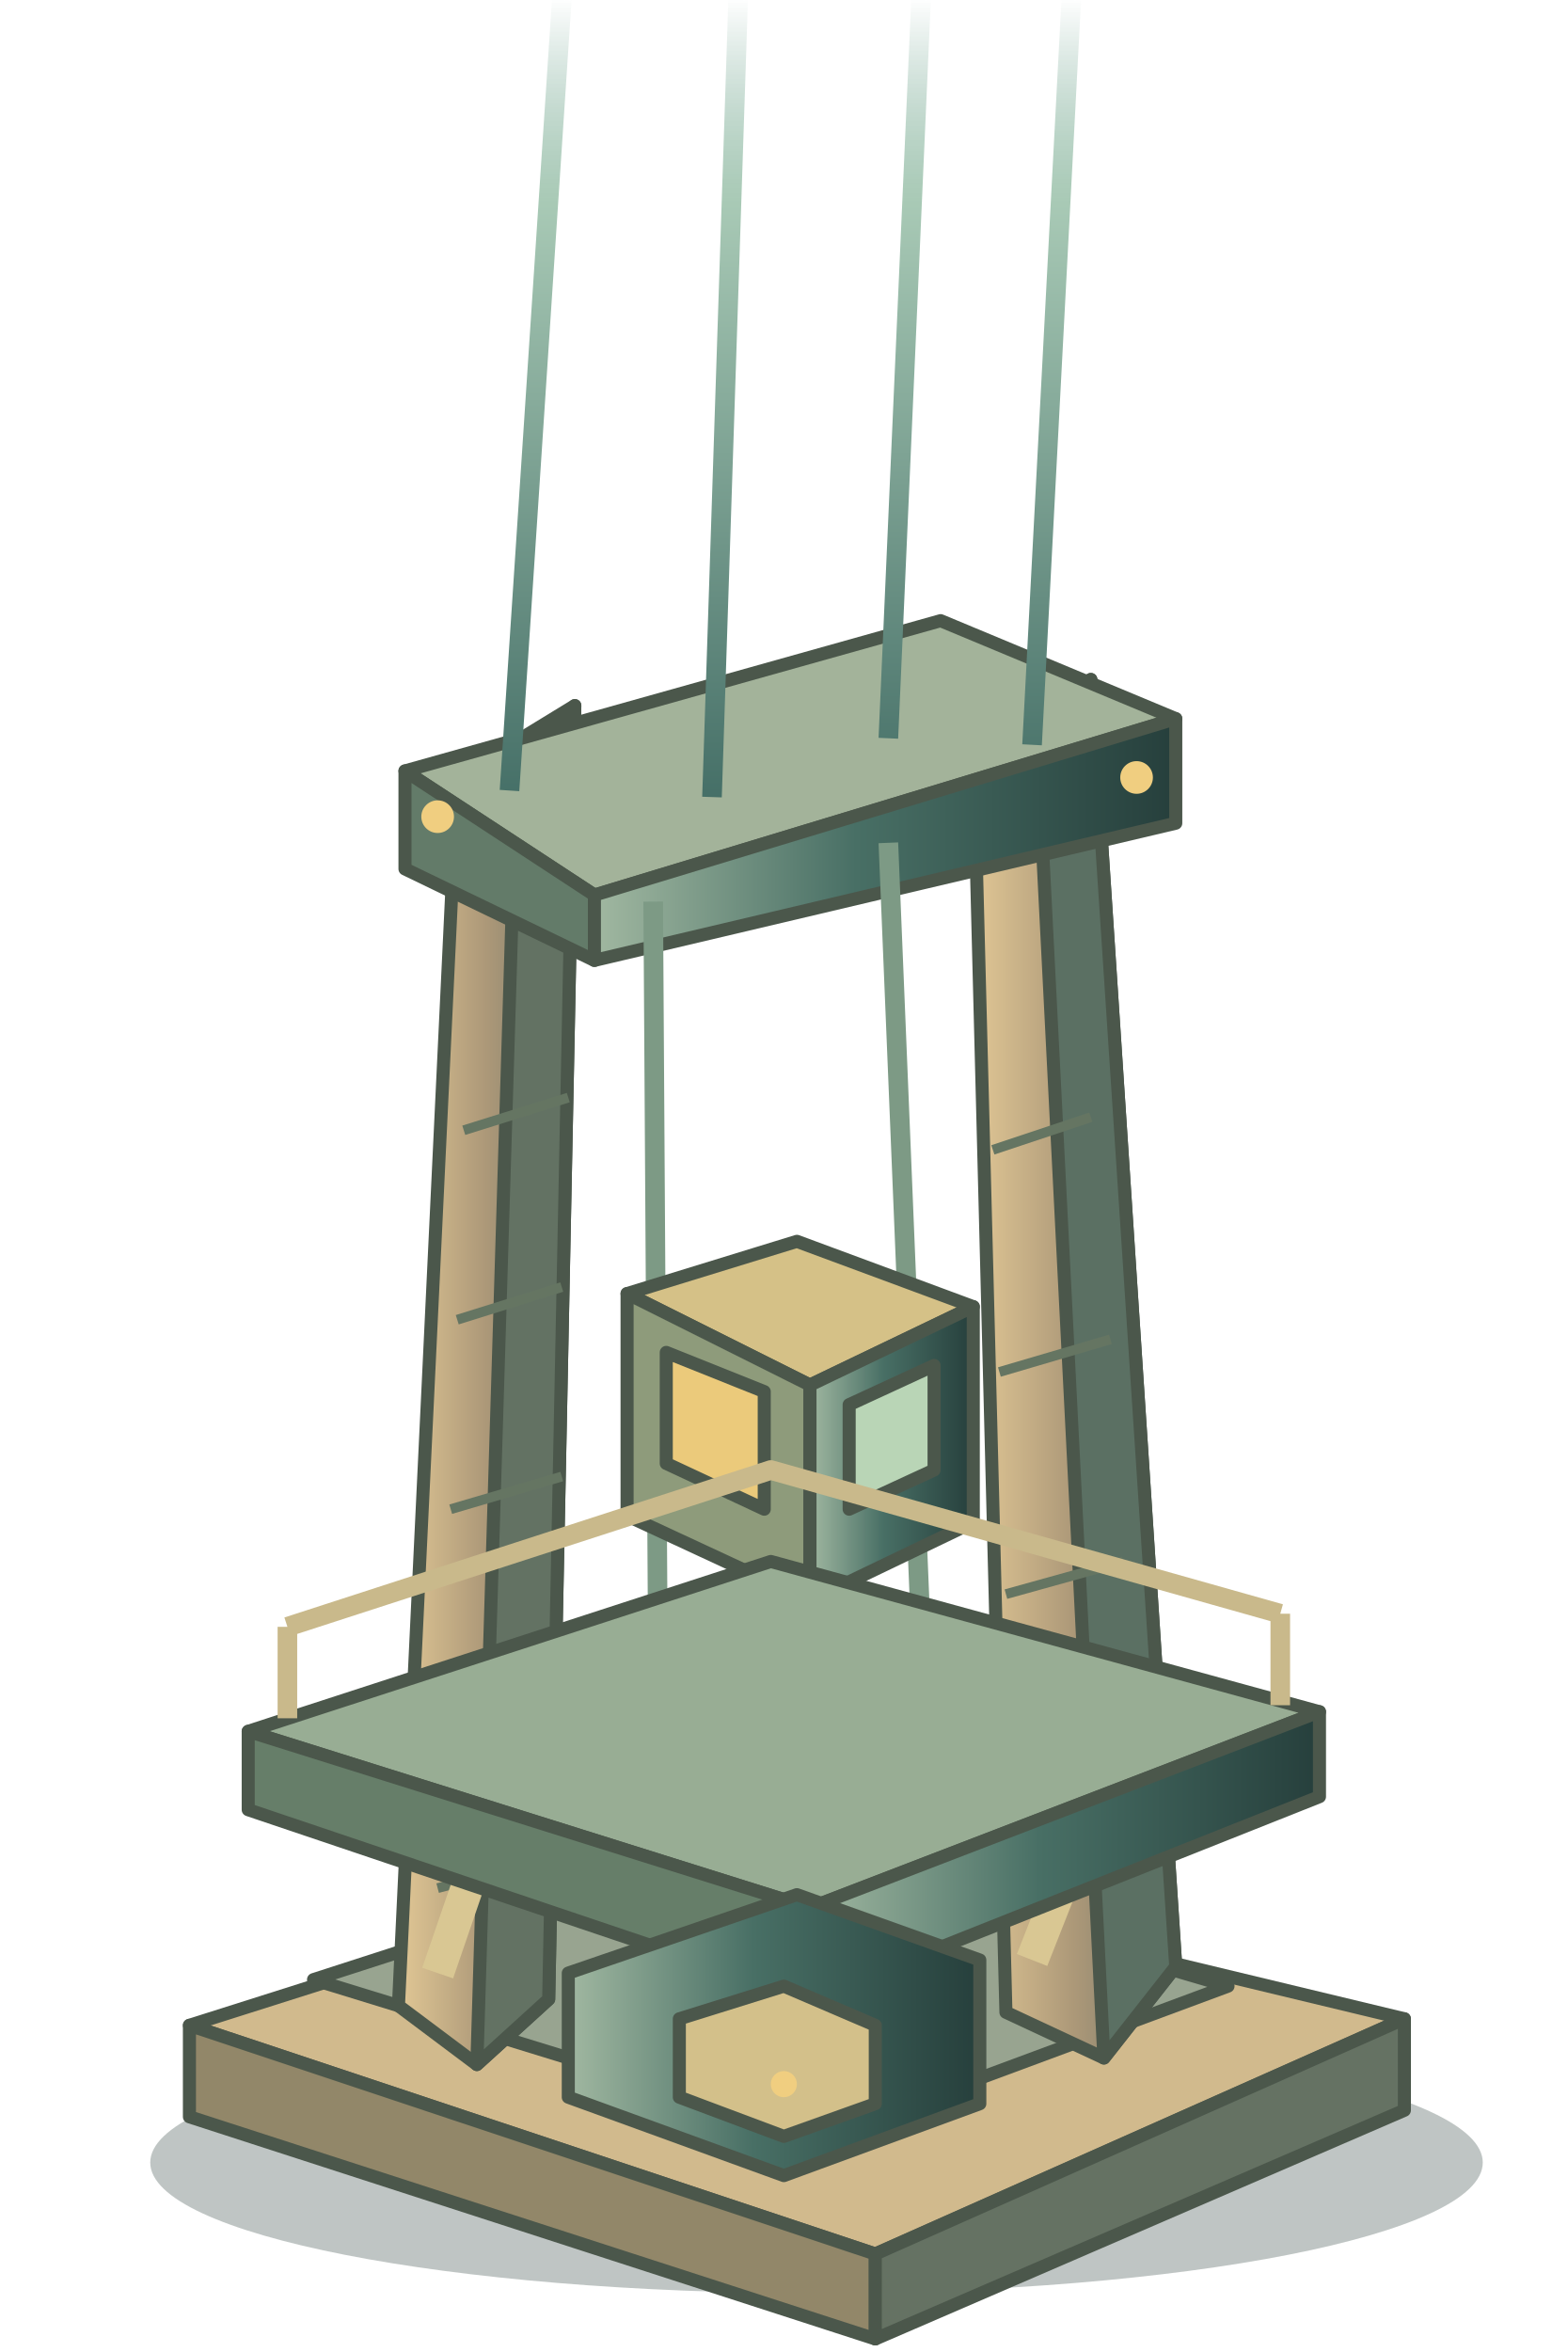
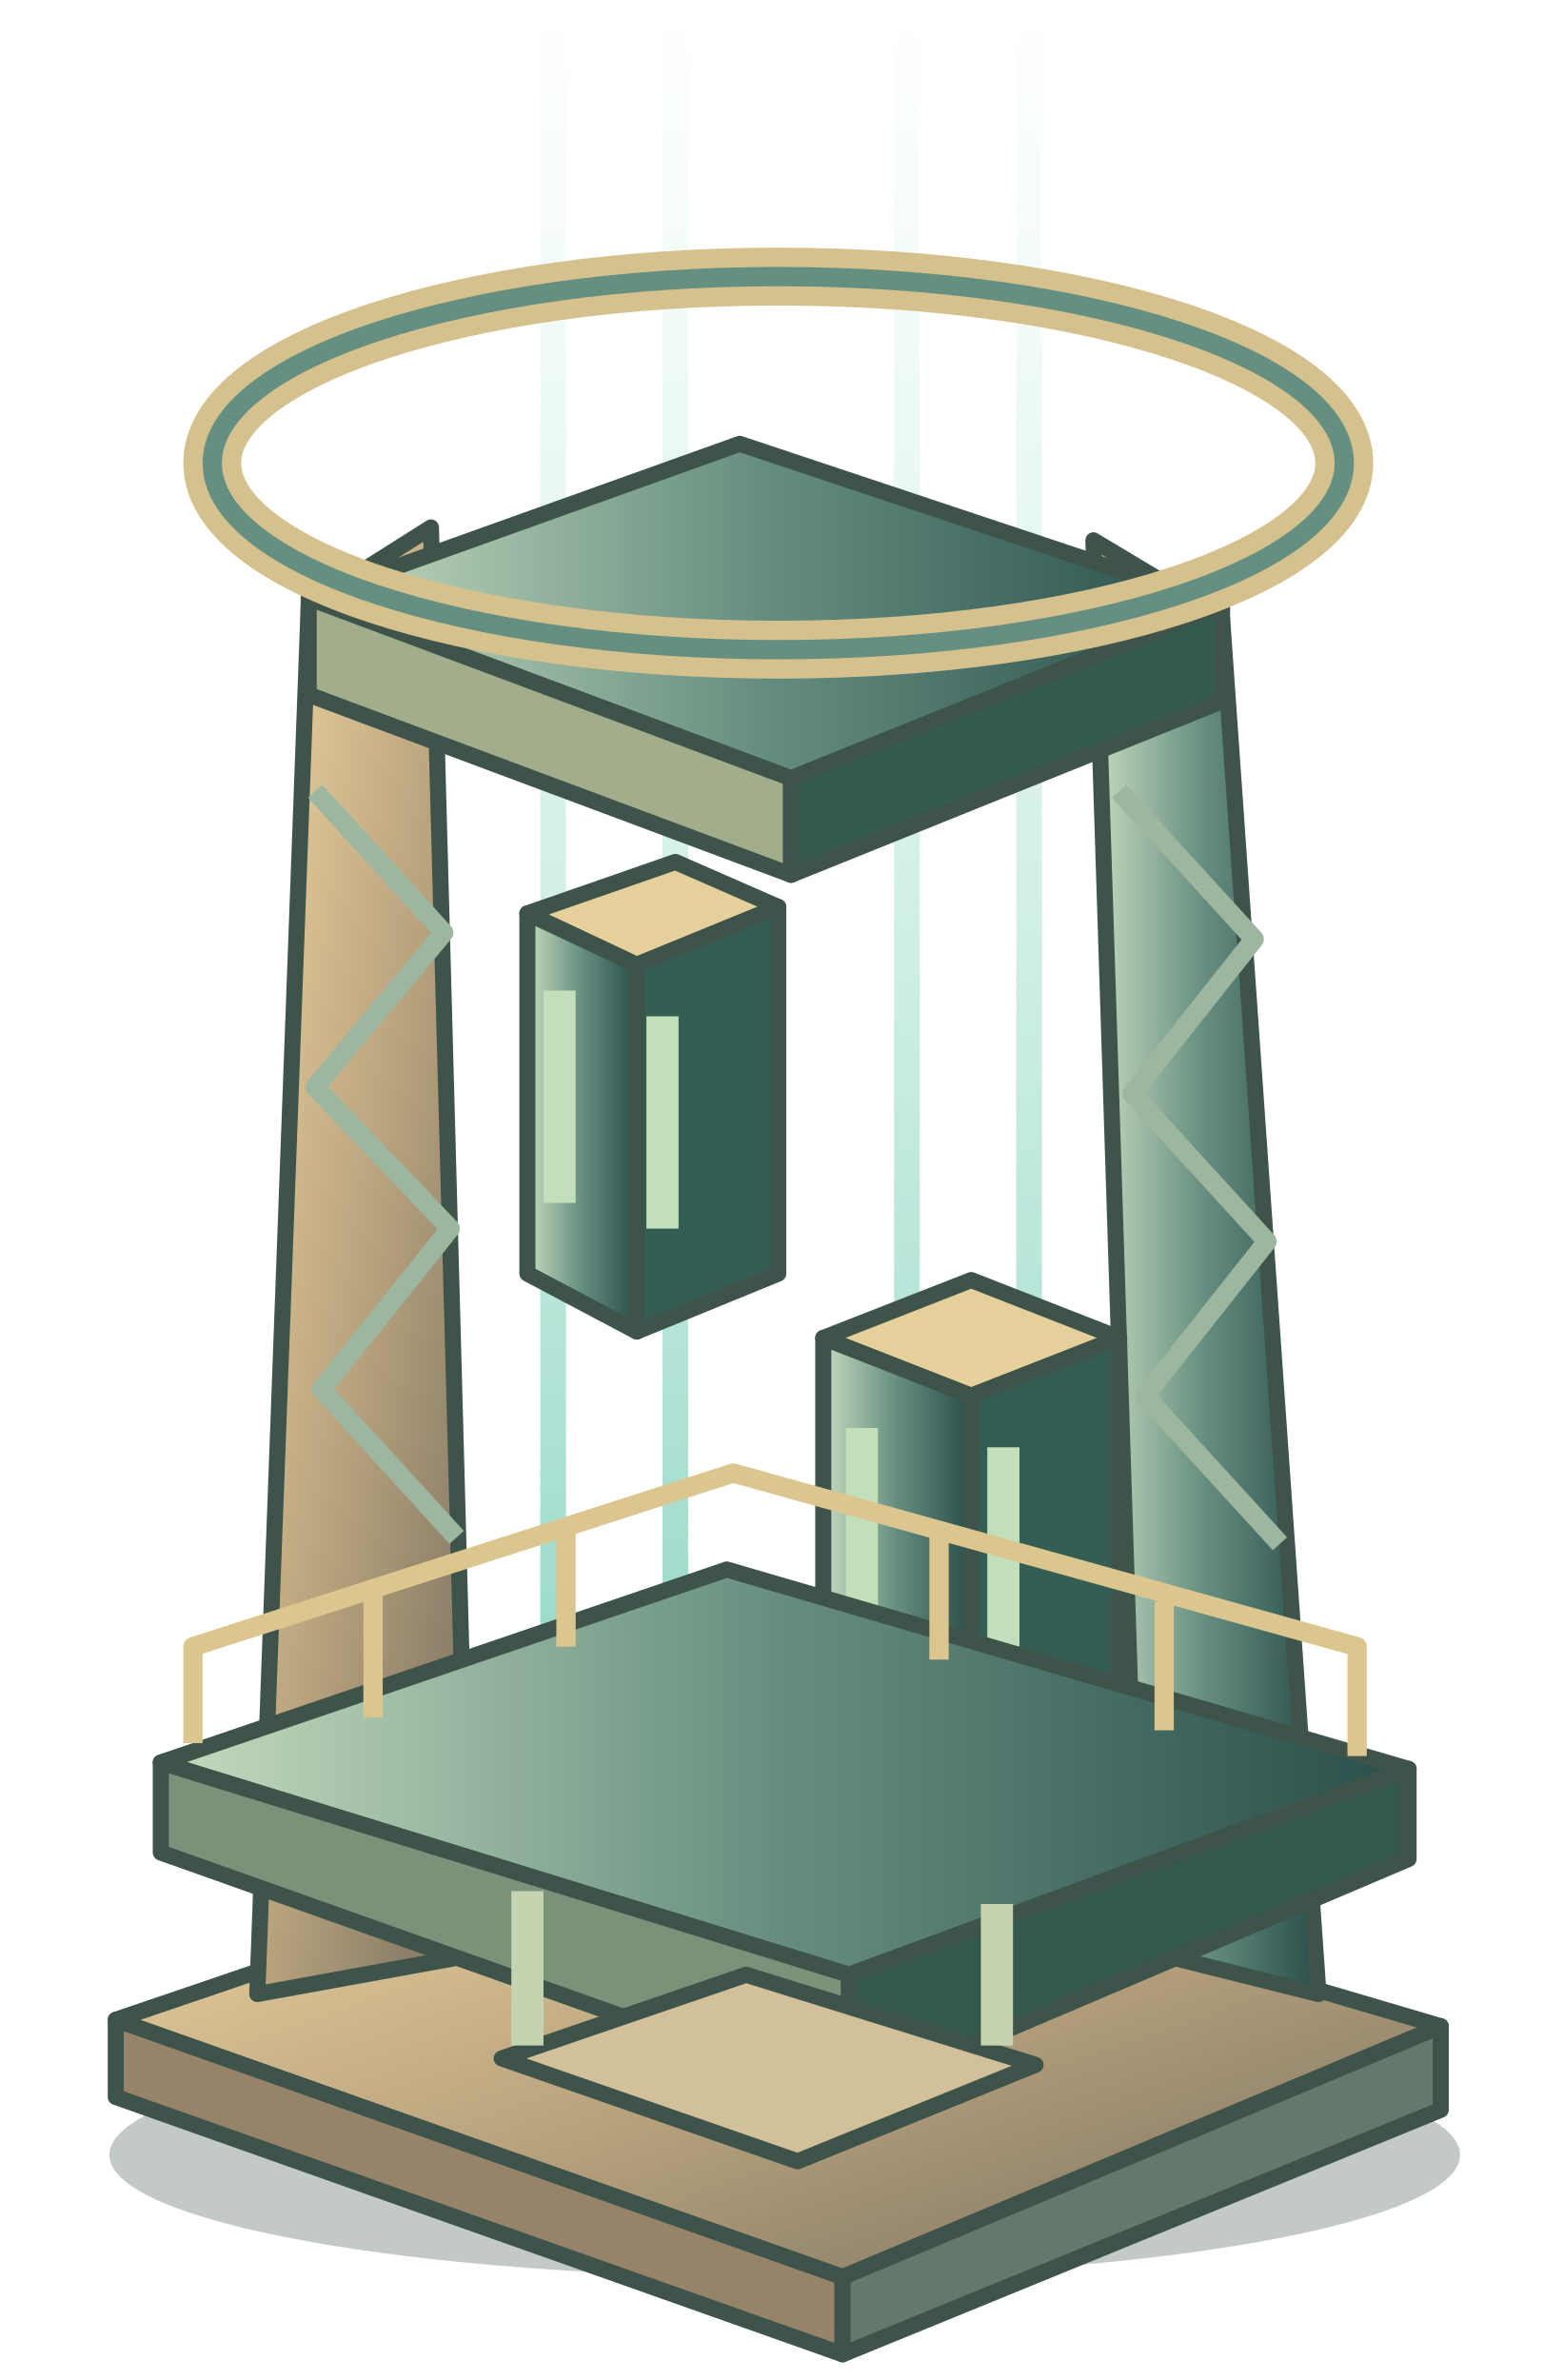
- <svg xmlns="http://www.w3.org/2000/svg" viewBox="0 0 240 360">
+ <svg xmlns="http://www.w3.org/2000/svg" viewBox="0 0 240 370">
  <defs>
-     <linearGradient id="stone">
-       <stop stop-color="#e1c795" />
-       <stop offset=".5" stop-color="#ac9878" />
-       <stop offset="1" stop-color="#6e756a" />
+     <linearGradient id="stone" x2="1" y2="1">
+       <stop stop-color="#f0d6a3" />
+       <stop offset=".5" stop-color="#baa47e" />
+       <stop offset="1" stop-color="#776f60" />
    </linearGradient>
    <linearGradient id="metal">
-       <stop stop-color="#a1b8a1" />
-       <stop offset=".45" stop-color="#486f65" />
-       <stop offset="1" stop-color="#263f3c" />
+       <stop stop-color="#c5dbbf" />
+       <stop offset=".5" stop-color="#658d7f" />
+       <stop offset="1" stop-color="#294f4a" />
    </linearGradient>
-     <linearGradient id="cable" x2="0" y2="1">
-       <stop stop-color="#7eac9c" stop-opacity="0" />
-       <stop offset=".25" stop-color="#a9cab6" />
-       <stop offset="1" stop-color="#456f67" />
+     <linearGradient id="sky" x2="0" y2="1">
+       <stop stop-color="#b5ebda" stop-opacity="0" />
+       <stop offset="1" stop-color="#84d0bc" />
    </linearGradient>
  </defs>
-   <ellipse cx="125" cy="331" rx="102" ry="20" fill="#293e38" opacity=".3" />
-   <g stroke="#4b574b" stroke-width="2" stroke-linejoin="round">
-     <path d="M29 310 111 284 215 309 134 345Z" fill="#d1ba8d" />
-     <path d="M29 310V324L134 358V345Z" fill="#928769" />
-     <path d="M134 345 215 309V323L134 358Z" fill="#657263" />
-     <path d="M48 303 113 282 188 304 126 327Z" fill="#98a490" />
-     <path d="M61 307 70 119 88 108 84 306 73 316Z" fill="url(#stone)" />
-     <path d="M73 316 84 306 88 108 79 120Z" fill="#637263" />
-     <path d="M154 308 149 114 167 104 180 301 169 315Z" fill="url(#stone)" />
-     <path d="M169 315 180 301 167 104 159 118Z" fill="#5b7063" />
-     <path d="M62 118 144 95 180 110 91 137Z" fill="#a3b39a" />
-     <path d="M62 118V133L91 147V137Z" fill="#637b69" />
-     <path d="M91 137 180 110V126L91 147Z" fill="url(#metal)" />
-     <path d="M100 138 101 298M136 129 143 299" fill="none" stroke="#7d9a85" stroke-width="3" />
-     <path d="M96 198 122 190 149 200 124 212Z" fill="#d5c187" />
-     <path d="M96 198V232L124 245V212Z" fill="#8e9b7b" />
-     <path d="M124 212 149 200V233L124 245Z" fill="url(#metal)" />
-     <path d="M102 207V224L117 231V213Z" fill="#ebca7b" />
-     <path d="M130 215 143 209V225L130 231Z" fill="#b9d5b6" />
-     <path d="M67 289 86 284M68 260 85 255M69 231 86 226M70 202 86 197M71 173 87 168M156 278 175 273M154 244 172 239M153 210 170 205M152 176 167 171" fill="none" stroke="#657562" stroke-width="1.5" />
-     <path d="M67 302 78 270M158 300 171 267" stroke="#d9c793" stroke-width="5" />
-     <path d="M38 265 118 239 202 262 124 292Z" fill="#98ad94" />
-     <path d="M38 265V277L124 306V292Z" fill="#667e69" />
-     <path d="M124 292 202 262V275L124 306Z" fill="url(#metal)" />
-     <path d="M44 263V249M196 261V247M44 249 118 225 196 247" fill="none" stroke="#c9b98b" stroke-width="3" />
-     <path d="M87 302 122 290 150 300V322L120 333 87 321Z" fill="url(#metal)" />
-     <path d="M104 309 120 304 134 310V322L120 327 104 321Z" fill="#d3c08a" />
-   </g>
-   <path d="M78 121 86 0M158 114 164 0M109 122 113 0M136 113 141 0" fill="none" stroke="url(#cable)" stroke-width="3" />
-   <g fill="#f0ce80">
-     <circle cx="67" cy="125" r="2.5" />
-     <circle cx="174" cy="119" r="2.5" />
-     <circle cx="120" cy="319" r="2" />
+   <ellipse cx="122" cy="335" rx="105" ry="19" fill="#253c35" opacity=".28" />
+   <g stroke="#3e5349" stroke-width="2.5" stroke-linejoin="round">
+     <path d="M18 314 112 282 224 315 131 354Z" fill="url(#stone)" />
+     <path d="M18 314V326L131 366V354Z" fill="#95836a" />
+     <path d="M131 354 224 315V328L131 366Z" fill="#65786b" />
+     <path d="M86 300V0M105 300V0M141 300V0M160 300V0" stroke="url(#sky)" stroke-width="4" />
+     <path d="M40 310 48 94 67 82 73 304Z" fill="url(#stone)" />
+     <path d="M177 303 170 84 190 96 205 310Z" fill="url(#metal)" />
+     <path d="M48 93 115 69 190 94 123 121Z" fill="url(#metal)" />
+     <path d="M48 93V108L123 136V121Z" fill="#a2ad8b" />
+     <path d="M123 121 190 94V109L123 136Z" fill="#345b50" />
+     <ellipse cx="121" cy="72" rx="88" ry="29" fill="none" stroke="#d5c18d" stroke-width="9" />
+     <ellipse cx="121" cy="72" rx="88" ry="29" fill="none" stroke="#658f80" stroke-width="3" />
+     <path d="M82 142 105 134 121 141 99 150Z" fill="#e5d09b" />
+     <path d="M82 142V198L99 207V150Z" fill="url(#metal)" />
+     <path d="M99 150 121 141V198L99 207Z" fill="#345e53" />
+     <path d="M128 208 151 199 174 208 151 217Z" fill="#e5d09b" />
+     <path d="M128 208V261L151 273V217Z" fill="url(#metal)" />
+     <path d="M151 217 174 208V262L151 273Z" fill="#345e53" />
+     <path d="M87 154V187M134 222V252M103 158V191M156 225V256" stroke="#c1e0ba" stroke-width="5" />
+     <path d="M25 274 113 244 219 275 132 307Z" fill="url(#metal)" />
+     <path d="M25 274V288L132 326V307Z" fill="#7a9279" />
+     <path d="M132 307 219 275V289L132 326Z" fill="#34584d" />
+     <path d="M30 271V256L114 229 211 256V273M58 247V267M88 237V256M146 239V258M181 249V269" fill="none" stroke="#dcc68f" stroke-width="3" />
+     <path d="M49 123 69 145 49 169 70 191 50 216 71 239M174 123 195 146 176 170 197 193 178 217 199 240" fill="none" stroke="#9db6a0" stroke-width="3" />
+     <path d="M78 320 116 307 161 321 124 336Z" fill="#d1c09a" />
+     <path d="M82 318V294M155 318V296" stroke="#c4d4b0" stroke-width="5" />
  </g>
</svg>
